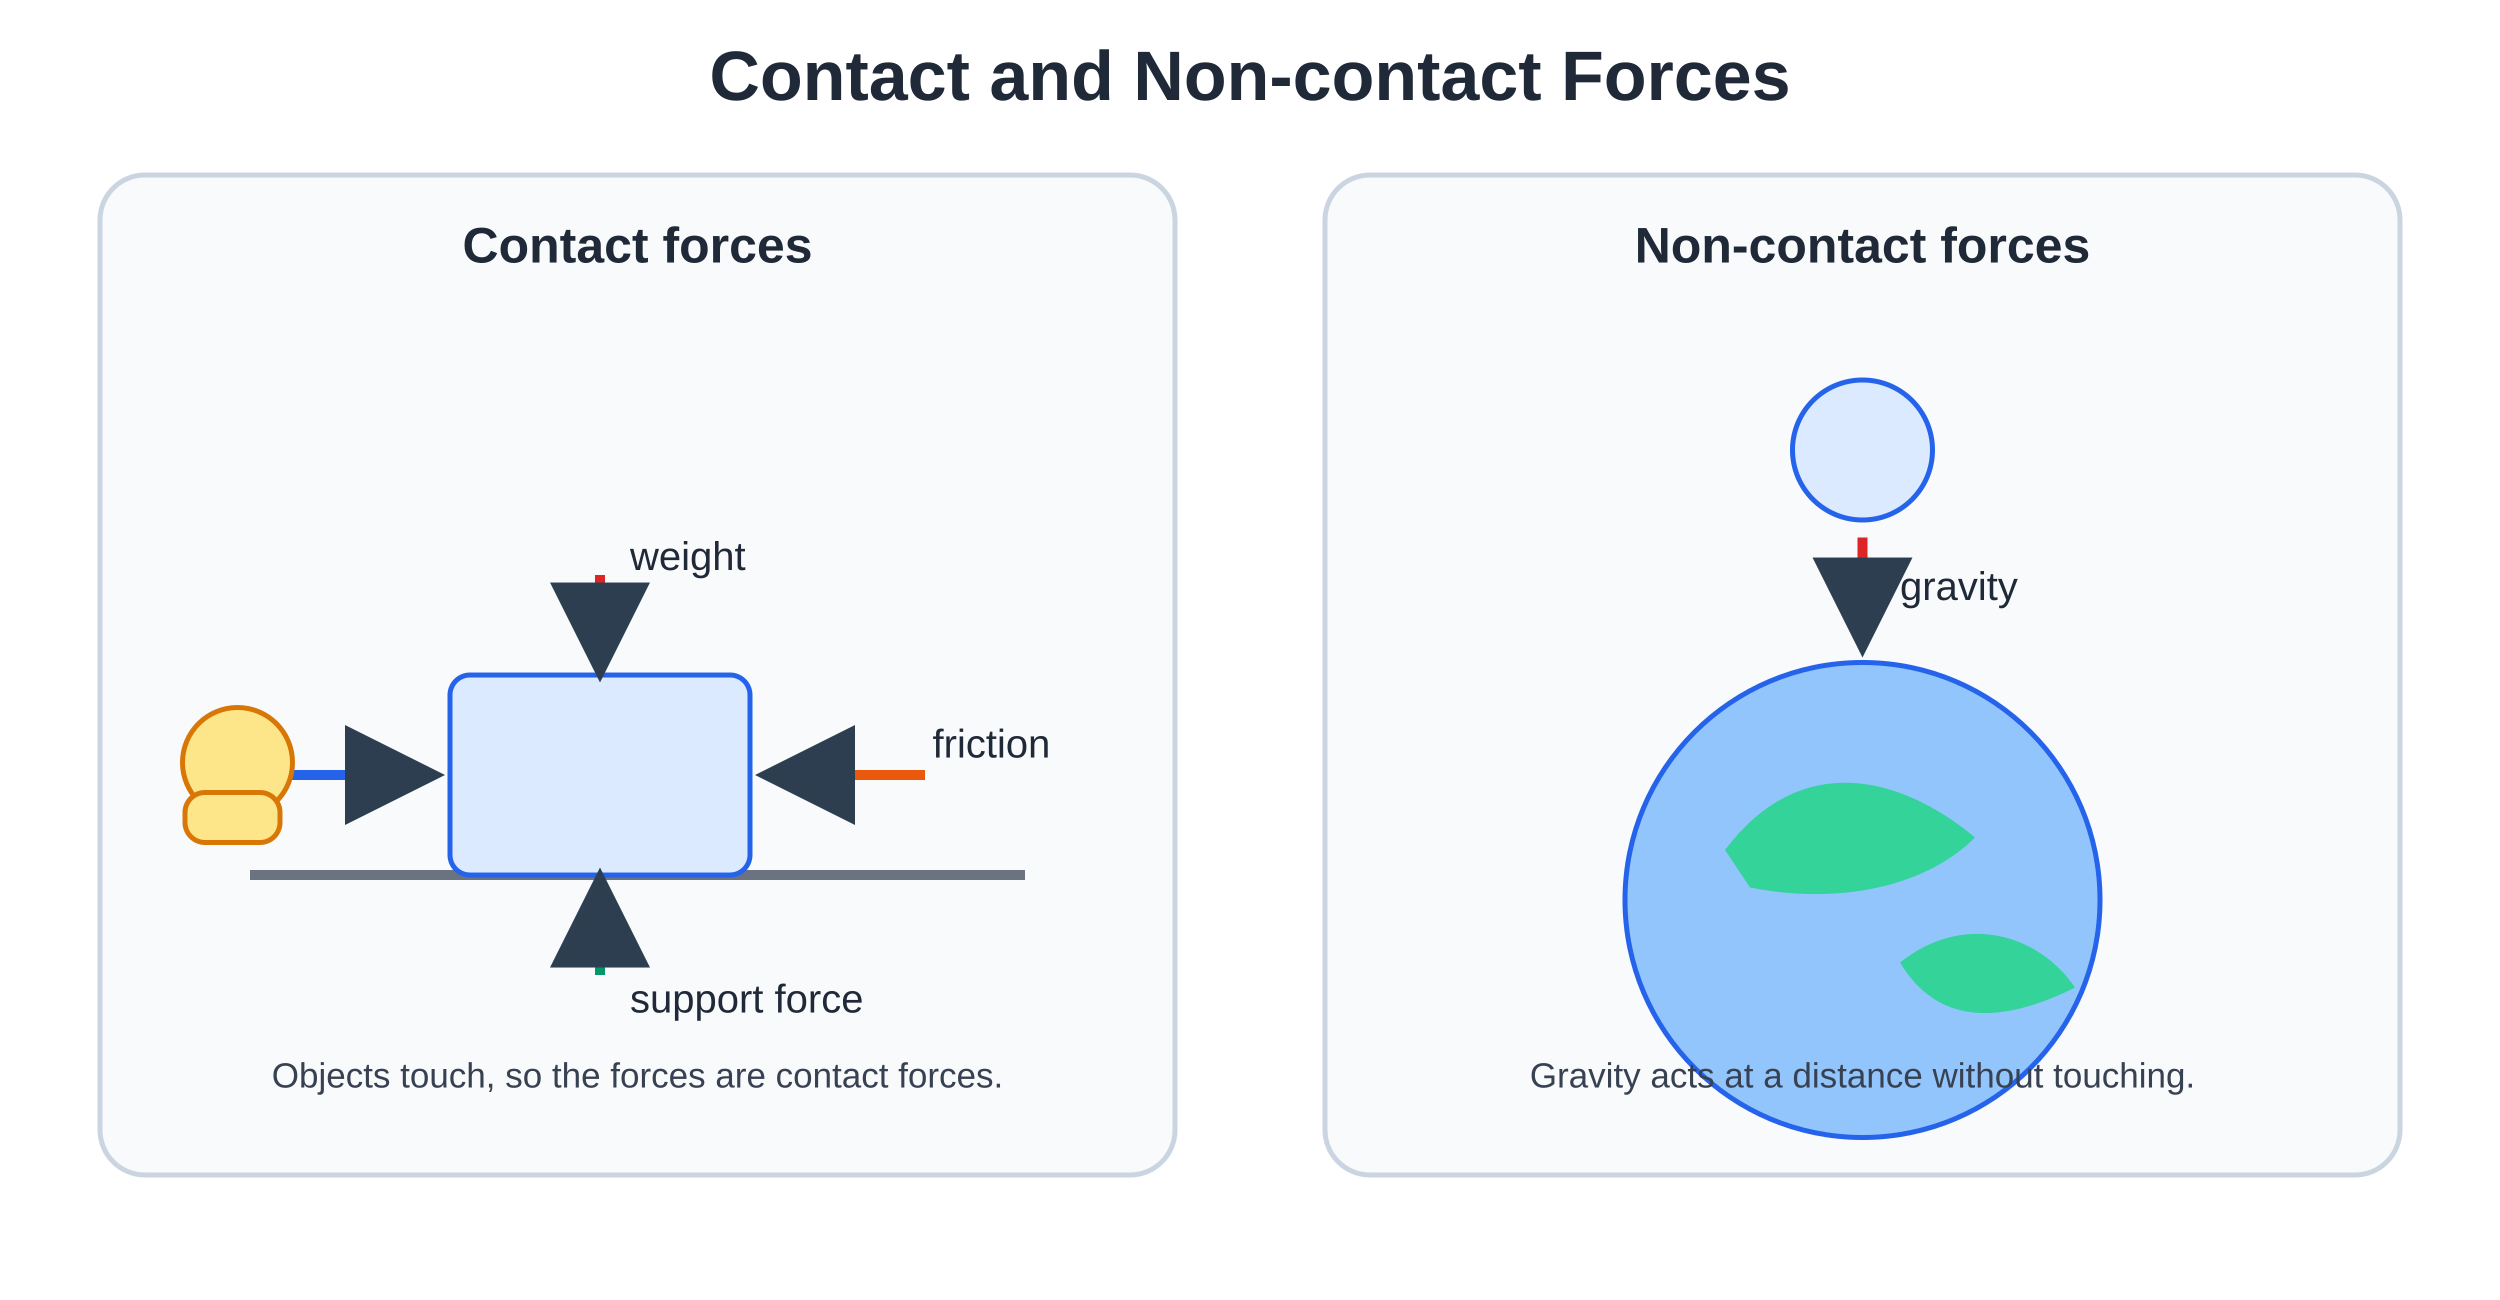
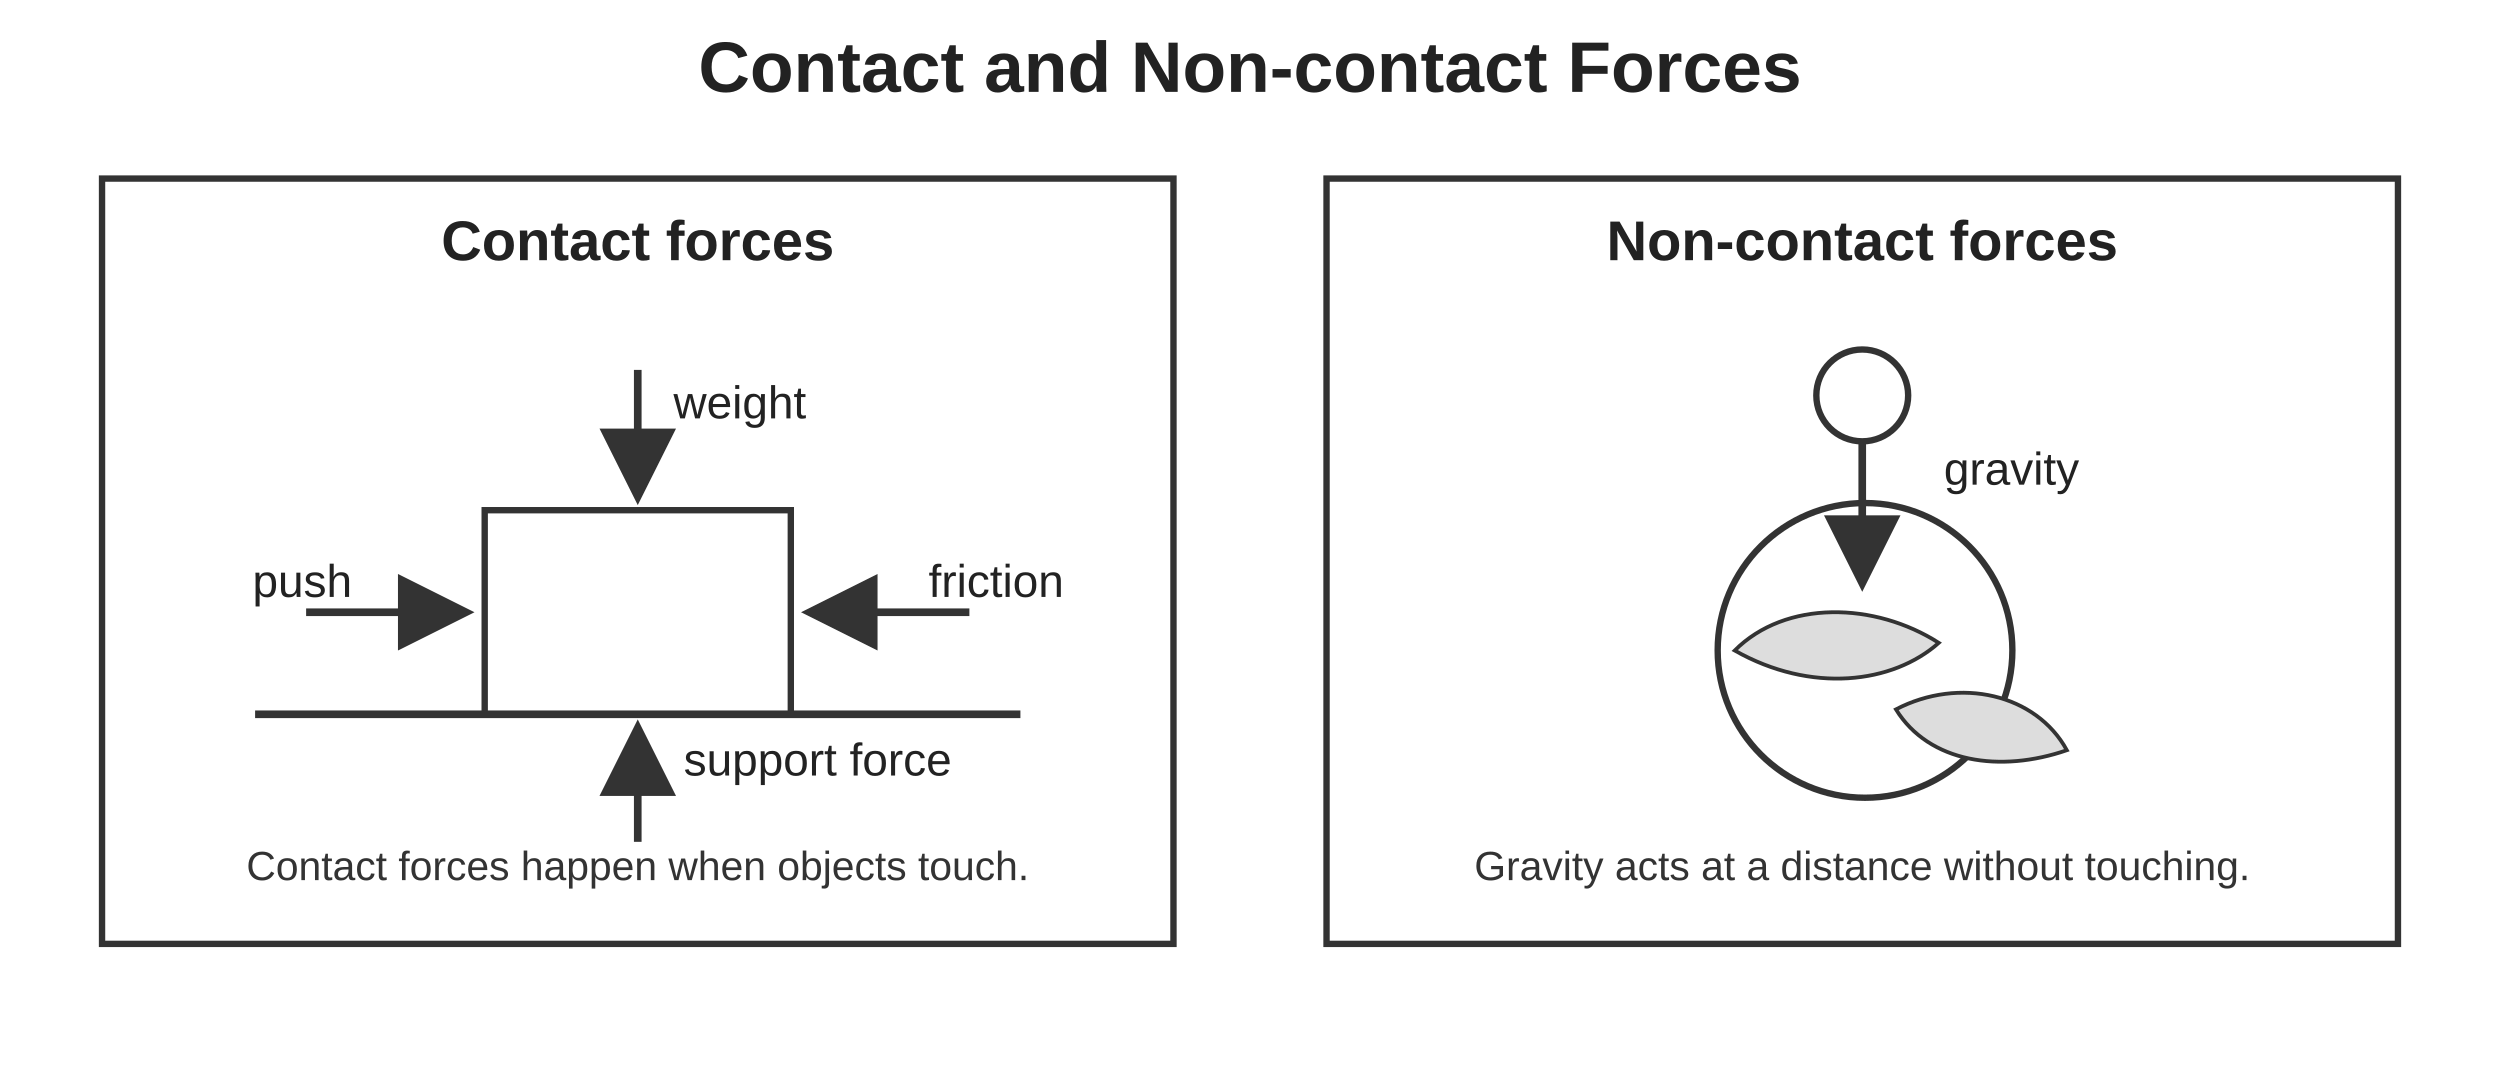
- <svg xmlns="http://www.w3.org/2000/svg" width="1000" height="520" viewBox="0 0 1000 520">
-   <defs>
-     <marker id="arrow" markerWidth="10" markerHeight="10" refX="8" refY="5" orient="auto">
-       <path d="M0,0 L10,5 L0,10 Z" fill="#2c3e50" />
+ <svg xmlns="http://www.w3.org/2000/svg" width="980" height="420" viewBox="0 0 980 420" version="1.1" id="svg55">
+   <style id="style2">
+     .title { font: bold 28px Arial, sans-serif; fill: #222; }
+     .heading { font: bold 22px Arial, sans-serif; fill: #222; }
+     .label { font: 18px Arial, sans-serif; fill: #222; }
+     .small { font: 16px Arial, sans-serif; fill: #333; }
+     .line { stroke: #333; stroke-width: 2.5; fill: none; }
+     .thick { stroke: #333; stroke-width: 3.5; fill: none; }
+     .box { fill: none; stroke: #333; stroke-width: 2.5; }
+     .panel { fill: none; stroke: #333; stroke-width: 2.5; }
+     .arrow { stroke: #333; stroke-width: 3; fill: none; marker-end: url(#arrowhead); }
+     .ground { stroke: #333; stroke-width: 3; }
+     .earth { fill: none; stroke: #333; stroke-width: 2.5; }
+     .land { fill: #ddd; stroke: #333; stroke-width: 1.5; }
+   </style>
+   <defs id="defs7">
+     <marker id="arrowhead" markerWidth="10" markerHeight="10" refX="8" refY="5" orient="auto">
+       <path d="M0,0 L10,5 L0,10 Z" fill="#333" id="path4" />
    </marker>
-     <style>
-       .title { font: 700 28px Arial, sans-serif; fill: #1f2937; }
-       .subtitle { font: 700 20px Arial, sans-serif; fill: #1f2937; }
-       .label { font: 16px Arial, sans-serif; fill: #1f2937; }
-       .small { font: 14px Arial, sans-serif; fill: #374151; }
-       .panel { fill: #f8fafc; stroke: #cbd5e1; stroke-width: 2; rx: 18; }
-       .box { fill: #dbeafe; stroke: #2563eb; stroke-width: 2; }
-       .floor { stroke: #6b7280; stroke-width: 4; }
-       .earth { fill: #93c5fd; stroke: #2563eb; stroke-width: 2; }
-       .land { fill: #34d399; }
-       .arrow { stroke: #2c3e50; stroke-width: 4; marker-end: url(#arrow); fill: none; }
-       .support { stroke: #059669; stroke-width: 4; marker-end: url(#arrow); fill: none; }
-       .weight { stroke: #dc2626; stroke-width: 4; marker-end: url(#arrow); fill: none; }
-       .push { stroke: #2563eb; stroke-width: 4; marker-end: url(#arrow); fill: none; }
-       .friction { stroke: #ea580c; stroke-width: 4; marker-end: url(#arrow); fill: none; }
-     </style>
  </defs>
-   <text x="500" y="40" text-anchor="middle" class="title">Contact and Non-contact Forces</text>
-   <rect x="40" y="70" width="430" height="400" class="panel" />
-   <rect x="530" y="70" width="430" height="400" class="panel" />
-   <text x="255" y="105" text-anchor="middle" class="subtitle">Contact forces</text>
-   <line x1="100" y1="350" x2="410" y2="350" class="floor" />
-   <rect x="180" y="270" width="120" height="80" rx="8" class="box" />
-   <line x1="110" y1="310" x2="170" y2="310" class="push" />
-   <text x="78" y="303" class="label">push</text>
-   <line x1="370" y1="310" x2="310" y2="310" class="friction" />
-   <text x="373" y="303" class="label">friction</text>
-   <line x1="240" y1="230" x2="240" y2="265" class="weight" />
-   <text x="252" y="228" class="label">weight</text>
-   <line x1="240" y1="390" x2="240" y2="355" class="support" />
-   <text x="252" y="405" class="label">support force</text>
-   <circle cx="95" cy="305" r="22" fill="#fde68a" stroke="#d97706" stroke-width="2" />
-   <rect x="74" y="317" width="38" height="20" rx="8" fill="#fde68a" stroke="#d97706" stroke-width="2" />
-   <text x="255" y="435" text-anchor="middle" class="small">Objects touch, so the forces are contact forces.</text>
-   <text x="745" y="105" text-anchor="middle" class="subtitle">Non-contact forces</text>
-   <circle cx="745" cy="360" r="95" class="earth" />
-   <path d="M690 340 C720 300, 760 310, 790 335 C770 355, 735 362, 700 355 Z" class="land" />
-   <path d="M760 385 C785 365, 815 373, 830 395 C800 410, 775 410, 760 385 Z" class="land" />
-   <circle cx="745" cy="180" r="28" fill="#dbeafe" stroke="#2563eb" stroke-width="2" />
-   <line x1="745" y1="215" x2="745" y2="255" class="weight" />
-   <text x="760" y="240" class="label">gravity</text>
-   <text x="745" y="435" text-anchor="middle" class="small">Gravity acts at a distance without touching.</text>
+   <text x="490" y="36" text-anchor="middle" class="title" id="text9">Contact and Non-contact Forces</text>
+   <rect x="40" y="70" width="420" height="300" class="panel" id="rect11" />
+   <text x="250" y="102" text-anchor="middle" class="heading" id="text13">Contact forces</text>
+   <line x1="100" y1="280" x2="400" y2="280" class="ground" id="line15" />
+   <rect x="190" y="200" width="120" height="80" class="box" id="rect17" />
+   <line x1="120" y1="240" x2="180" y2="240" class="arrow" id="line19" />
+   <text x="138" y="234" text-anchor="end" class="label" id="text21" style="font-style:normal;font-variant:normal;font-weight:normal;font-stretch:normal;font-size:18px;line-height:normal;font-family:Arial, sans-serif">push</text>
+   <line x1="380" y1="240" x2="320" y2="240" class="arrow" id="line23" />
+   <text x="364" y="234" class="label" id="text25" style="font-style:normal;font-variant:normal;font-weight:normal;font-stretch:normal;font-size:18px;line-height:normal;font-family:Arial, sans-serif">friction</text>
+   <line x1="250" y1="145" x2="250" y2="192" class="arrow" id="line27" />
+   <text x="264" y="164" class="label" id="text29">weight</text>
+   <line x1="250" y1="330" x2="250" y2="288" class="arrow" id="line31" />
+   <text x="268" y="304" class="label" id="text33" style="font-style:normal;font-variant:normal;font-weight:normal;font-stretch:normal;font-size:18px;line-height:normal;font-family:Arial, sans-serif">support force</text>
+   <text x="250" y="345" text-anchor="middle" class="small" id="text35">
+     Contact forces happen when objects touch.
+   </text>
+   <rect x="520" y="70" width="420" height="300" class="panel" id="rect37" />
+   <text x="730" y="102" text-anchor="middle" class="heading" id="text39">Non-contact forces</text>
+   <circle cx="731.09" cy="254.953" class="earth" id="circle41" r="57.761" />
+   <path d="M680 255            C700 235, 735 236, 760 252            C742 268, 710 272, 680 255 Z" class="land" id="path43" />
+   <path d="m 743.206,278.077 c 25,-13 55,-6 67,16 -26,9 -54,5 -67,-16 z" class="land" id="path45" />
+   <circle cx="730" cy="155" r="18" class="line" id="circle47" />
+   <line x1="730" y1="174" x2="730" y2="226" class="arrow" id="line49" />
+   <text x="762" y="190" class="label" id="text51" style="font-style:normal;font-variant:normal;font-weight:normal;font-stretch:normal;font-size:18px;line-height:normal;font-family:Arial, sans-serif">gravity</text>
+   <text x="730" y="345" text-anchor="middle" class="small" id="text53">
+     Gravity acts at a distance without touching.
+   </text>
</svg>
